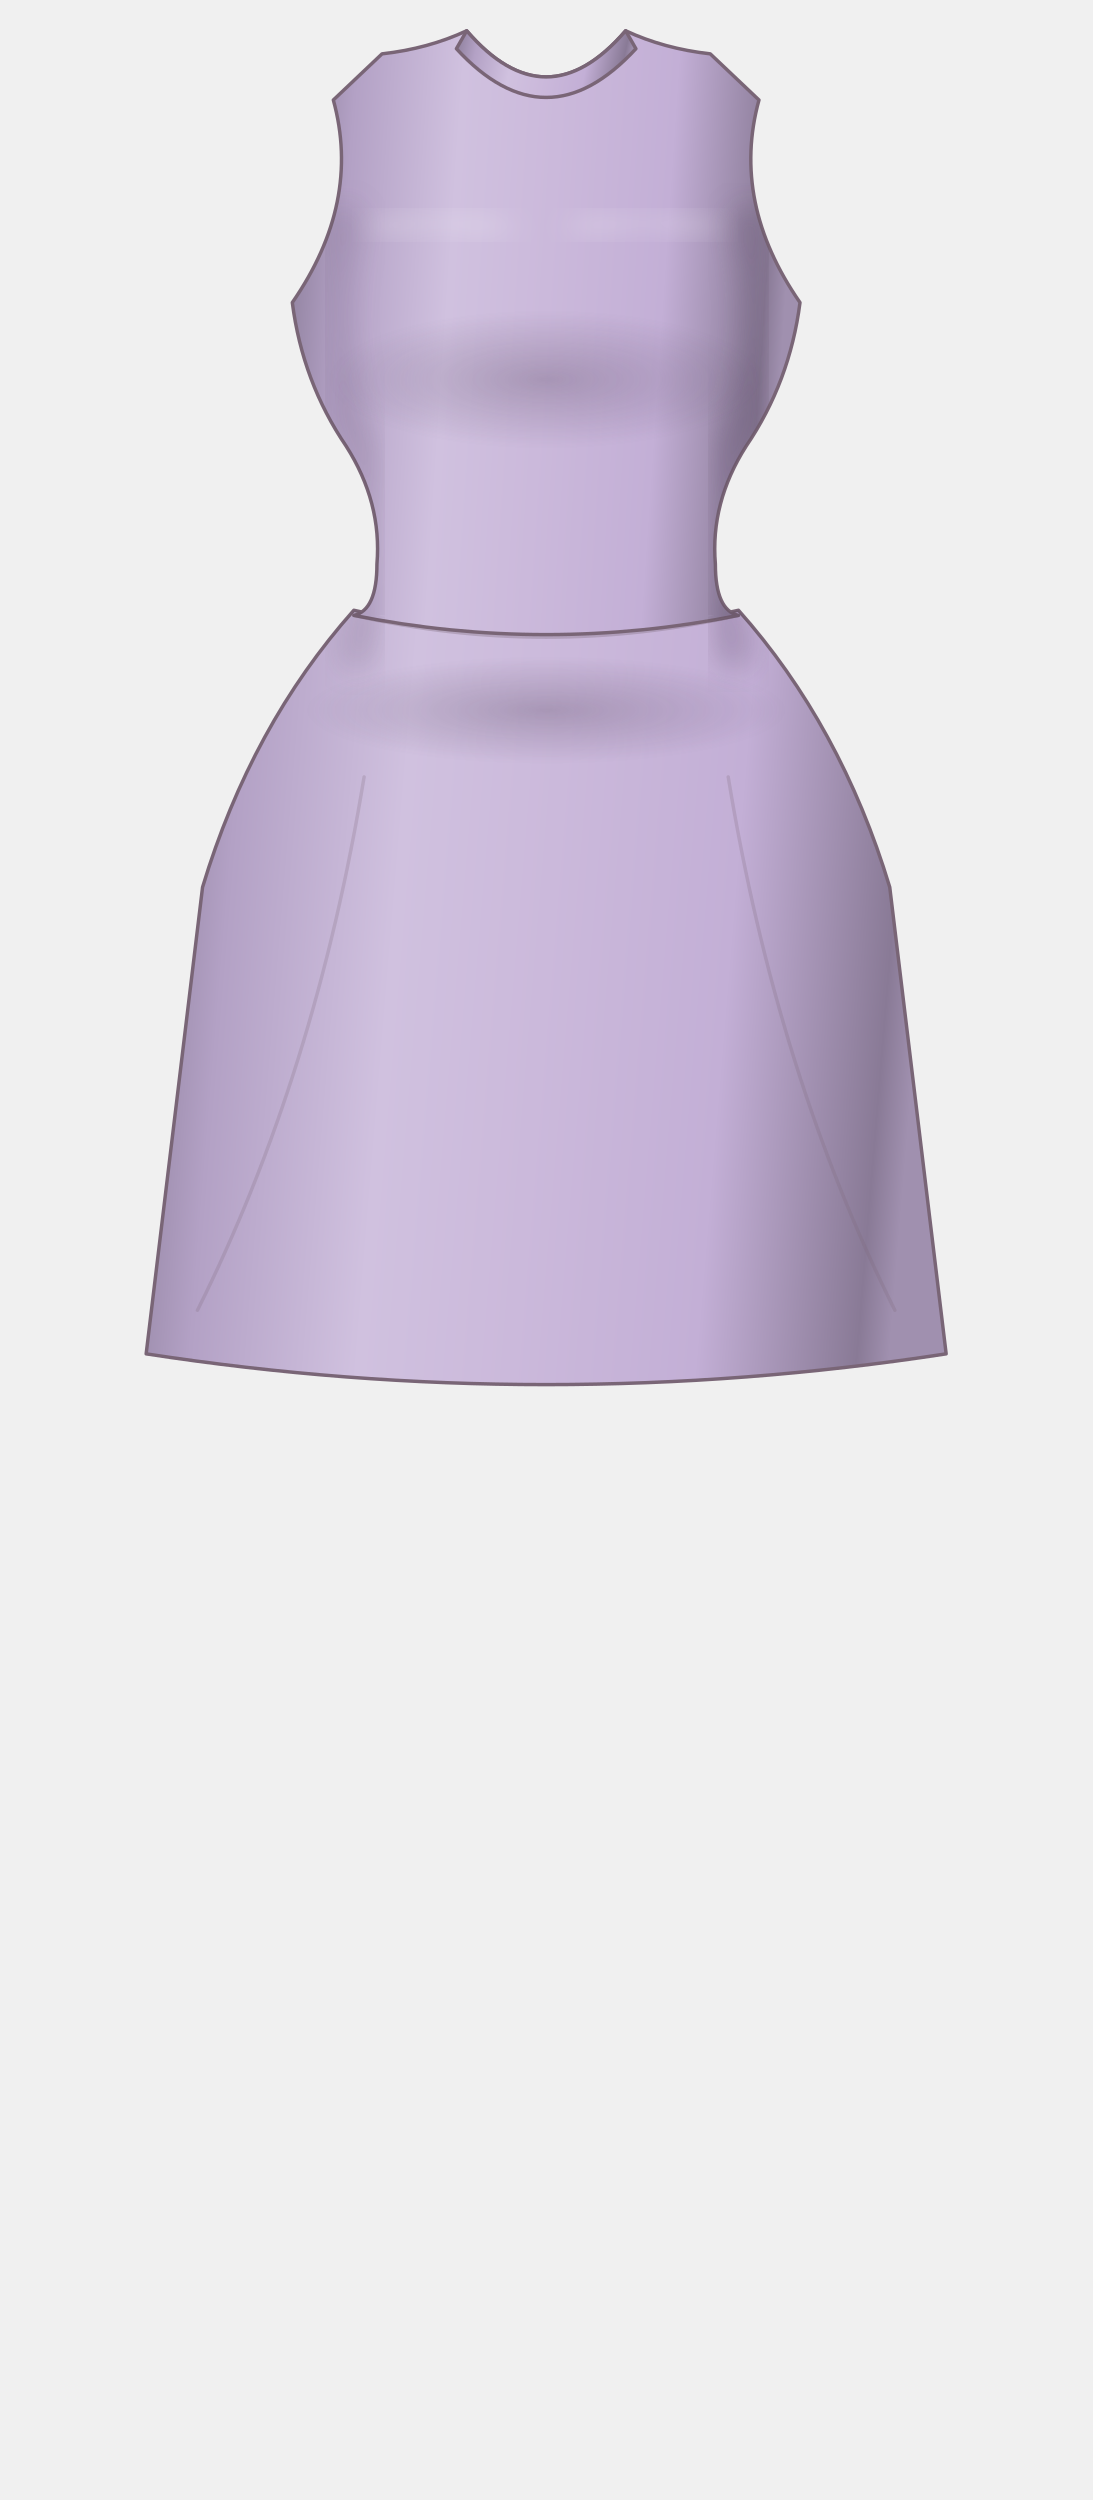
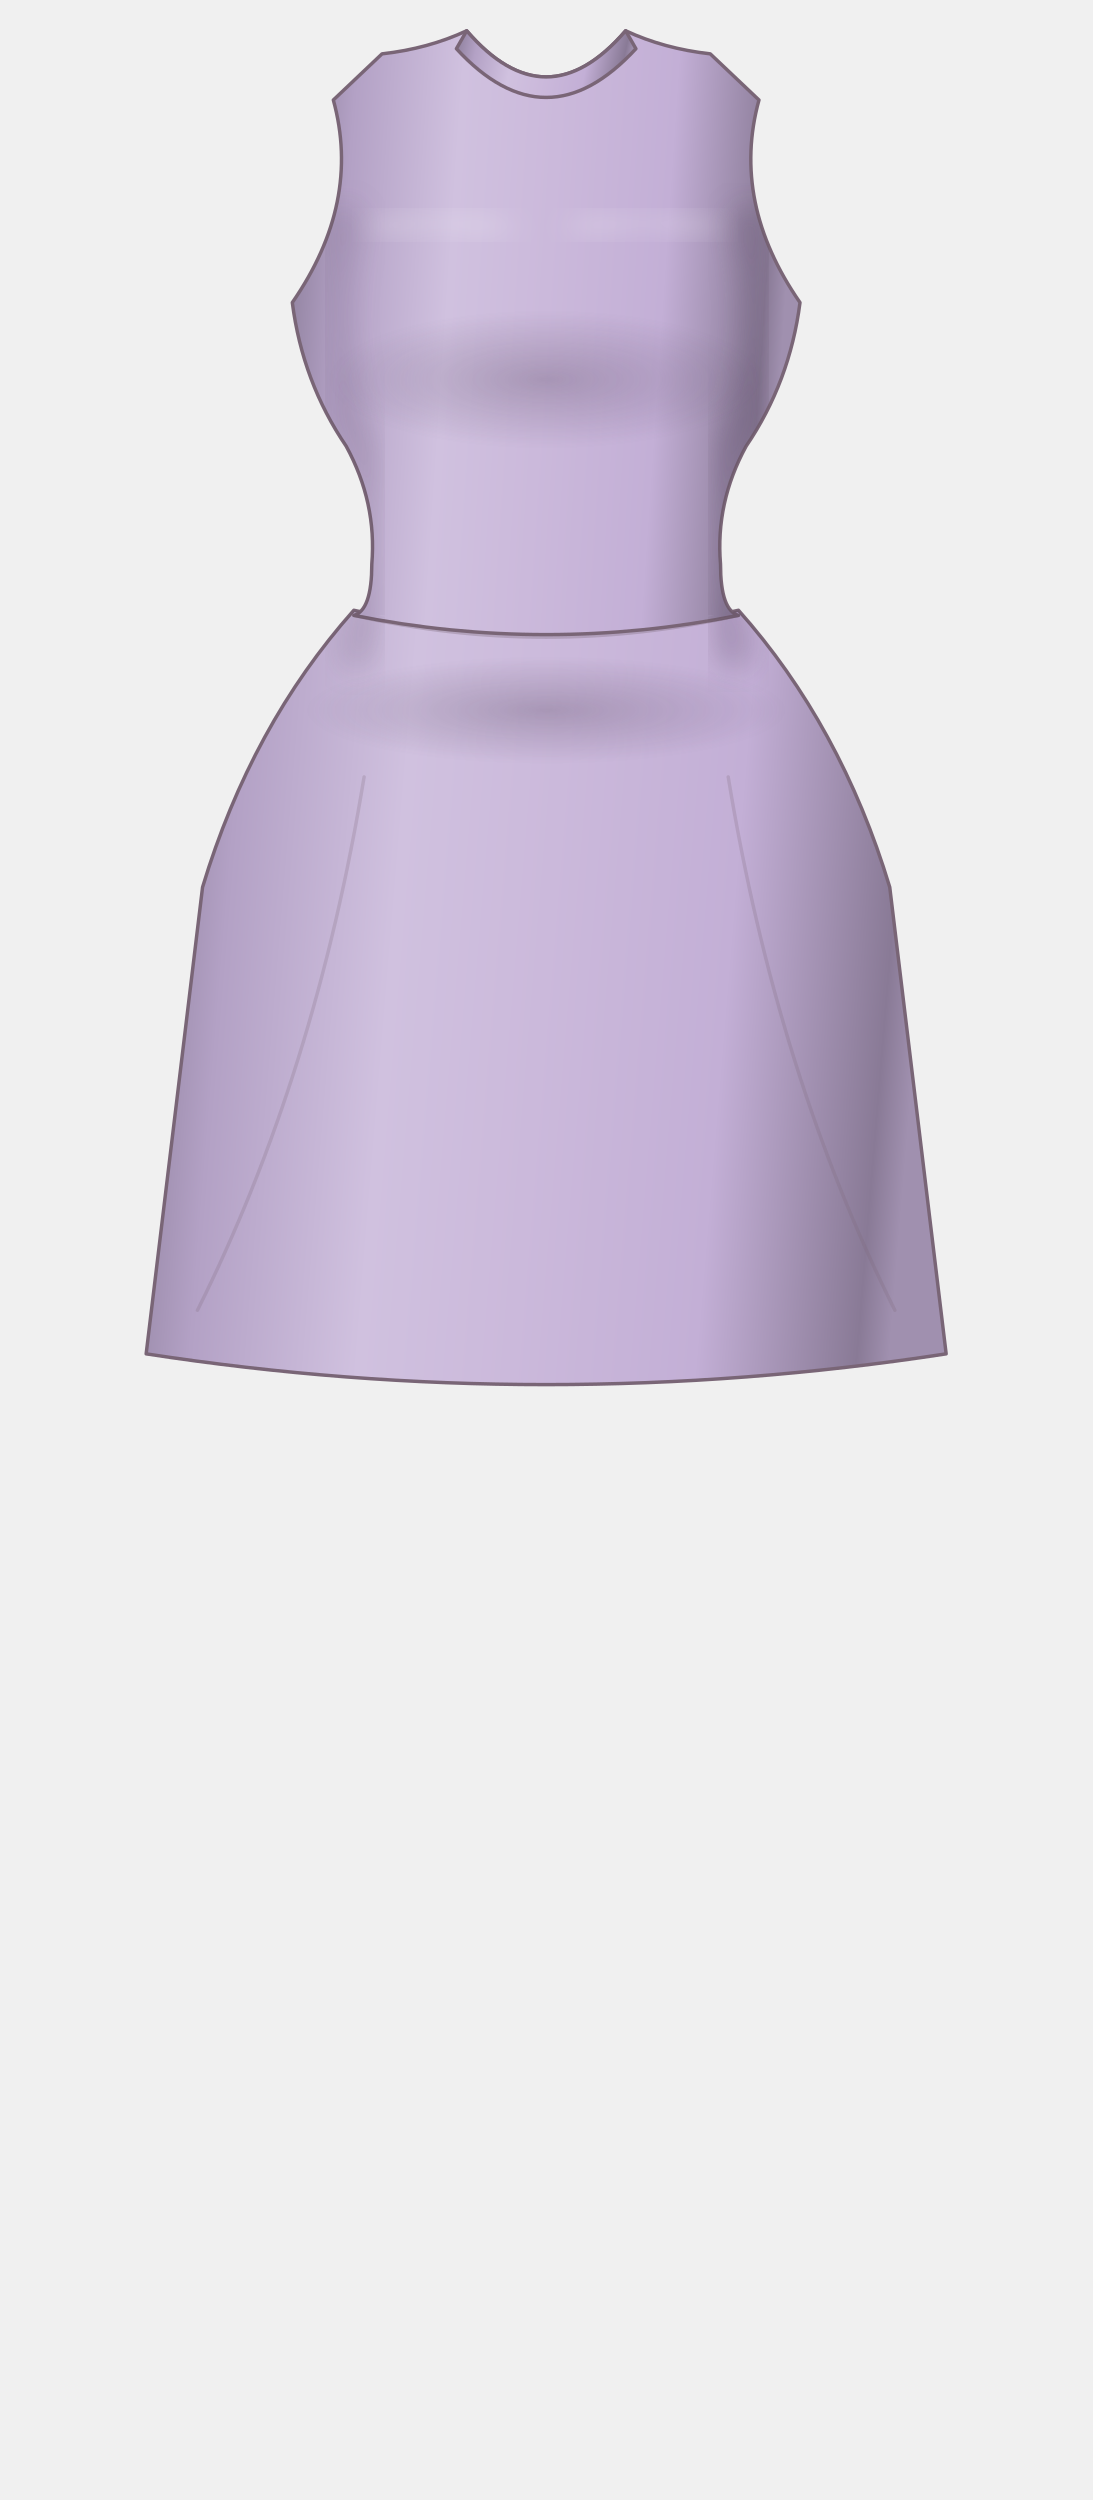
<svg xmlns="http://www.w3.org/2000/svg" width="426" height="975" viewBox="147 266 426 975" fill="none">
  <defs>
-     <linearGradient id="mr6vq6m-0" x1="0" y1="0" x2="1" y2=".08">
+     <linearGradient id="mfg8092-0" x1="0" y1="0" x2="1" y2=".08">
      <stop stop-color="#8a7c98" />
      <stop offset=".13" stop-color="#b3a1c5" />
      <stop offset=".34" stop-color="#d0c1df" />
      <stop offset=".53" stop-color="#cbb9db" />
      <stop offset=".76" stop-color="#c3afd6" />
      <stop offset=".96" stop-color="#897a96" />
      <stop offset="1" stop-color="#a090af" />
    </linearGradient>
  </defs>
  <g stroke="#796576" stroke-width="1.35" stroke-linecap="round" stroke-linejoin="round">
    <defs>
      <clipPath id="cloth-clip">
-         <path d="M285 504 Q360 521 435 504 Q475 549 494 612 L516 794 Q360 818 204 794 L226 612 Q245 549 285 504Z" fill="url(#mr6vq6m-0)" />
-         <path d="M329 278 Q360 314 391 278 Q406 285 424 287 L443 305 Q432 345 459 384 Q455 415 438 440 Q424 462 426 486 Q426 504 435 506 Q360 521 285 506 Q294 504 294 486 Q296 462 282 440 Q265 415 261 384 Q288 345 277 305 L296 287 Q314 285 329 278Z" fill="url(#mr6vq6m-0)" />
-         <path d="M329 278 Q360 314 391 278 L395 285 Q360 323 325 285Z" fill="url(#mr6vq6m-0)" />
+         <path d="M285 504 Q360 521 435 504 Q475 549 494 612 L516 794 Q360 818 204 794 L226 612 Q245 549 285 504Z" fill="url(#mfg8092-0)" />
+         <path d="M329 278 Q360 314 391 278 Q406 285 424 287 L443 305 Q432 345 459 384 Q455 415 438 440 Q426 462 428 486 Q428 504 435 506 Q360 521 285 506 Q292 504 292 486 Q294 462 282 440 Q265 415 261 384 Q288 345 277 305 L296 287 Q314 285 329 278Z" fill="url(#mfg8092-0)" />
+         <path d="M329 278 Q360 314 391 278 L395 285 Q360 323 325 285Z" fill="url(#mfg8092-0)" />
        <path d="M285 506 Q360 523 435 506" stroke="#796576" opacity="0.32" />
        <path d="M289 569 Q270 685 224 777 M431 569 Q450 685 496 777" stroke="#796576" opacity="0.23" />
      </clipPath>
      <linearGradient id="cloth-round">
        <stop stop-color="#302039" stop-opacity=".19" />
        <stop offset=".32" stop-color="#fff" stop-opacity=".22" />
        <stop offset=".6" stop-color="#fff" stop-opacity="0" />
        <stop offset="1" stop-color="#302039" stop-opacity=".18" />
      </linearGradient>
      <radialGradient id="cloth-contact">
        <stop stop-color="#392841" stop-opacity=".24" />
        <stop offset="1" stop-color="#392841" stop-opacity="0" />
      </radialGradient>
      <filter id="cloth-soft">
        <feGaussianBlur stdDeviation="6" />
      </filter>
    </defs>
-     <path d="M285 504 Q360 521 435 504 Q475 549 494 612 L516 794 Q360 818 204 794 L226 612 Q245 549 285 504Z" fill="url(#mr6vq6m-0)" />
-     <path d="M329 278 Q360 314 391 278 Q406 285 424 287 L443 305 Q432 345 459 384 Q455 415 438 440 Q424 462 426 486 Q426 504 435 506 Q360 521 285 506 Q294 504 294 486 Q296 462 282 440 Q265 415 261 384 Q288 345 277 305 L296 287 Q314 285 329 278Z" fill="url(#mr6vq6m-0)" />
-     <path d="M329 278 Q360 314 391 278 L395 285 Q360 323 325 285Z" fill="url(#mr6vq6m-0)" />
+     <path d="M285 504 Q360 521 435 504 Q475 549 494 612 L516 794 Q360 818 204 794 L226 612 Q245 549 285 504Z" fill="url(#mfg8092-0)" />
+     <path d="M329 278 Q360 314 391 278 Q406 285 424 287 L443 305 Q432 345 459 384 Q455 415 438 440 Q426 462 428 486 Q428 504 435 506 Q360 521 285 506 Q292 504 292 486 Q294 462 282 440 Q265 415 261 384 Q288 345 277 305 L296 287 Q314 285 329 278Z" fill="url(#mfg8092-0)" />
+     <path d="M329 278 Q360 314 391 278 L395 285 Q360 323 325 285Z" fill="url(#mfg8092-0)" />
    <path d="M285 506 Q360 523 435 506" stroke="#796576" opacity="0.32" />
    <path d="M289 569 Q270 685 224 777 M431 569 Q450 685 496 777" stroke="#796576" opacity="0.23" />
    <g data-material="cloth-volume" clip-path="url(#cloth-clip)">
      <path d="M281 353 Q269 397 286 437 Q304 469 286 520" fill="none" stroke="#392841" stroke-width="14" opacity=".15" filter="url(#cloth-soft)" />
      <path d="M440 354 Q452 397 434 437 Q417 474 433 519" fill="none" stroke="#392841" stroke-width="16" opacity=".22" filter="url(#cloth-soft)" />
      <path d="M297 357 Q315 340 341 359 M376 356 Q400 340 422 358" fill="none" stroke="#fff" stroke-width="14" opacity=".2" filter="url(#cloth-soft)" />
      <ellipse cx="360" cy="414" rx="85" ry="27" fill="url(#cloth-contact)" stroke="none" />
      <ellipse cx="360" cy="543" rx="94" ry="21" fill="url(#cloth-contact)" stroke="none" />
    </g>
  </g>
</svg>
